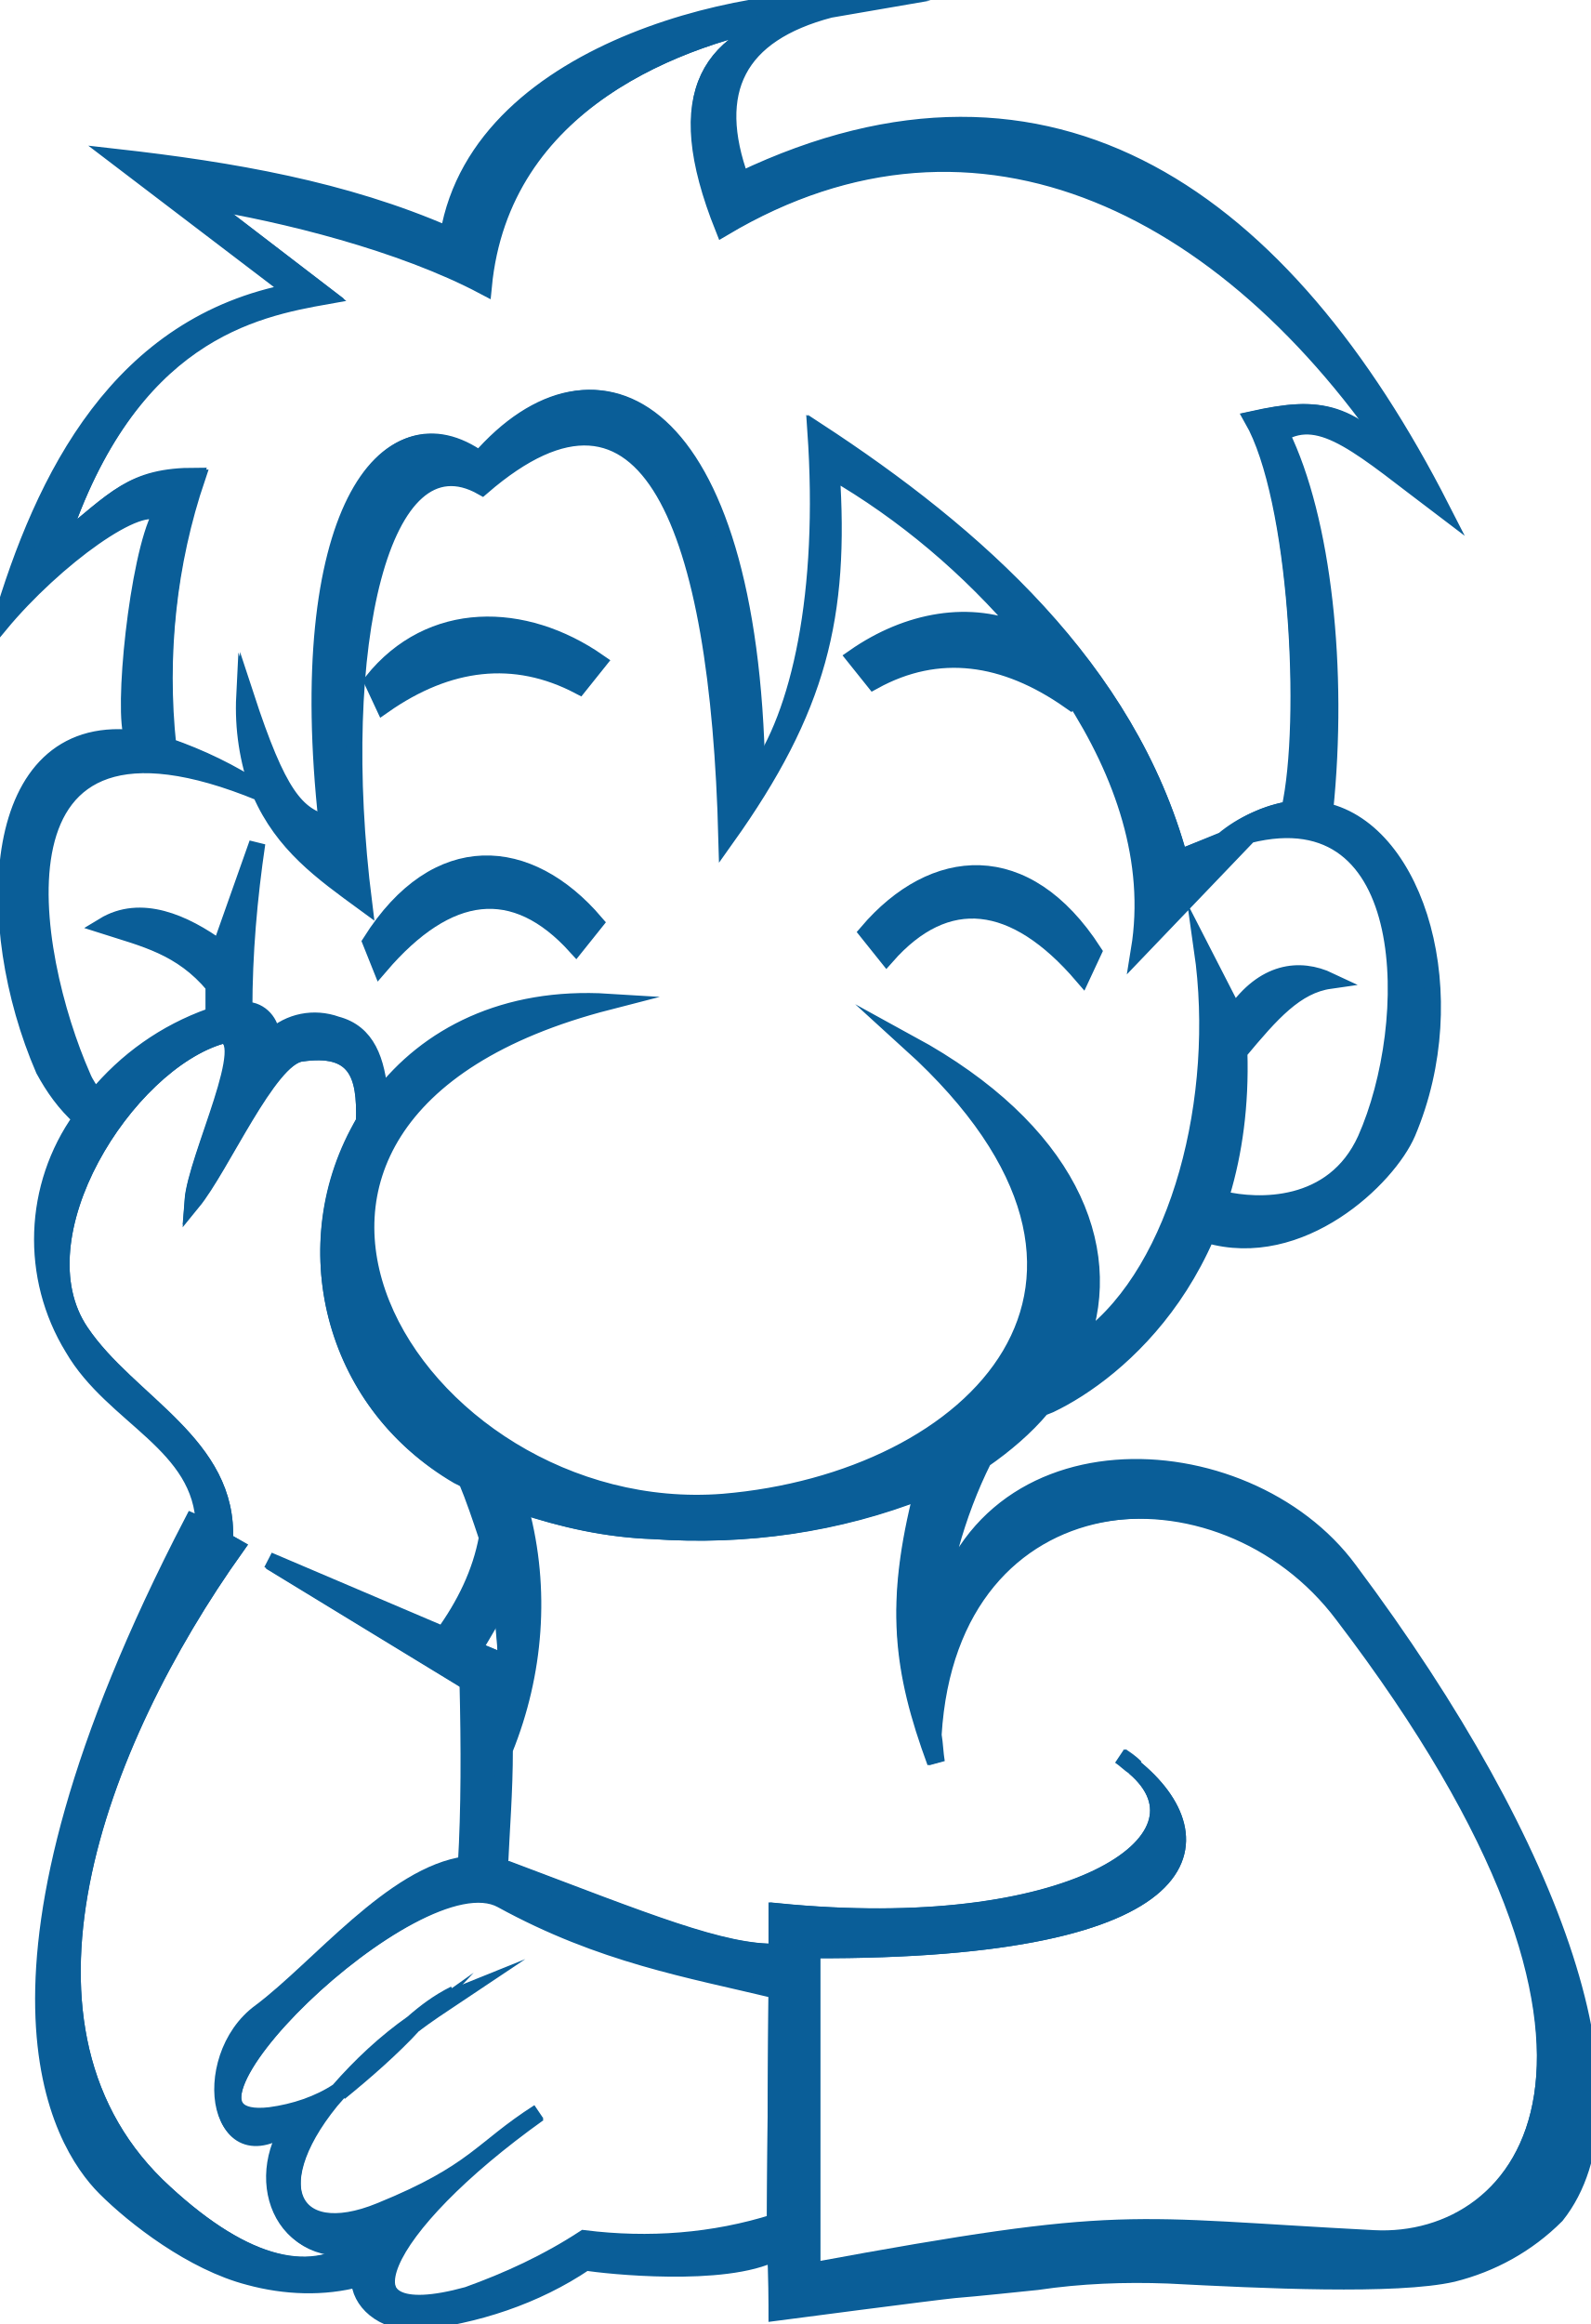
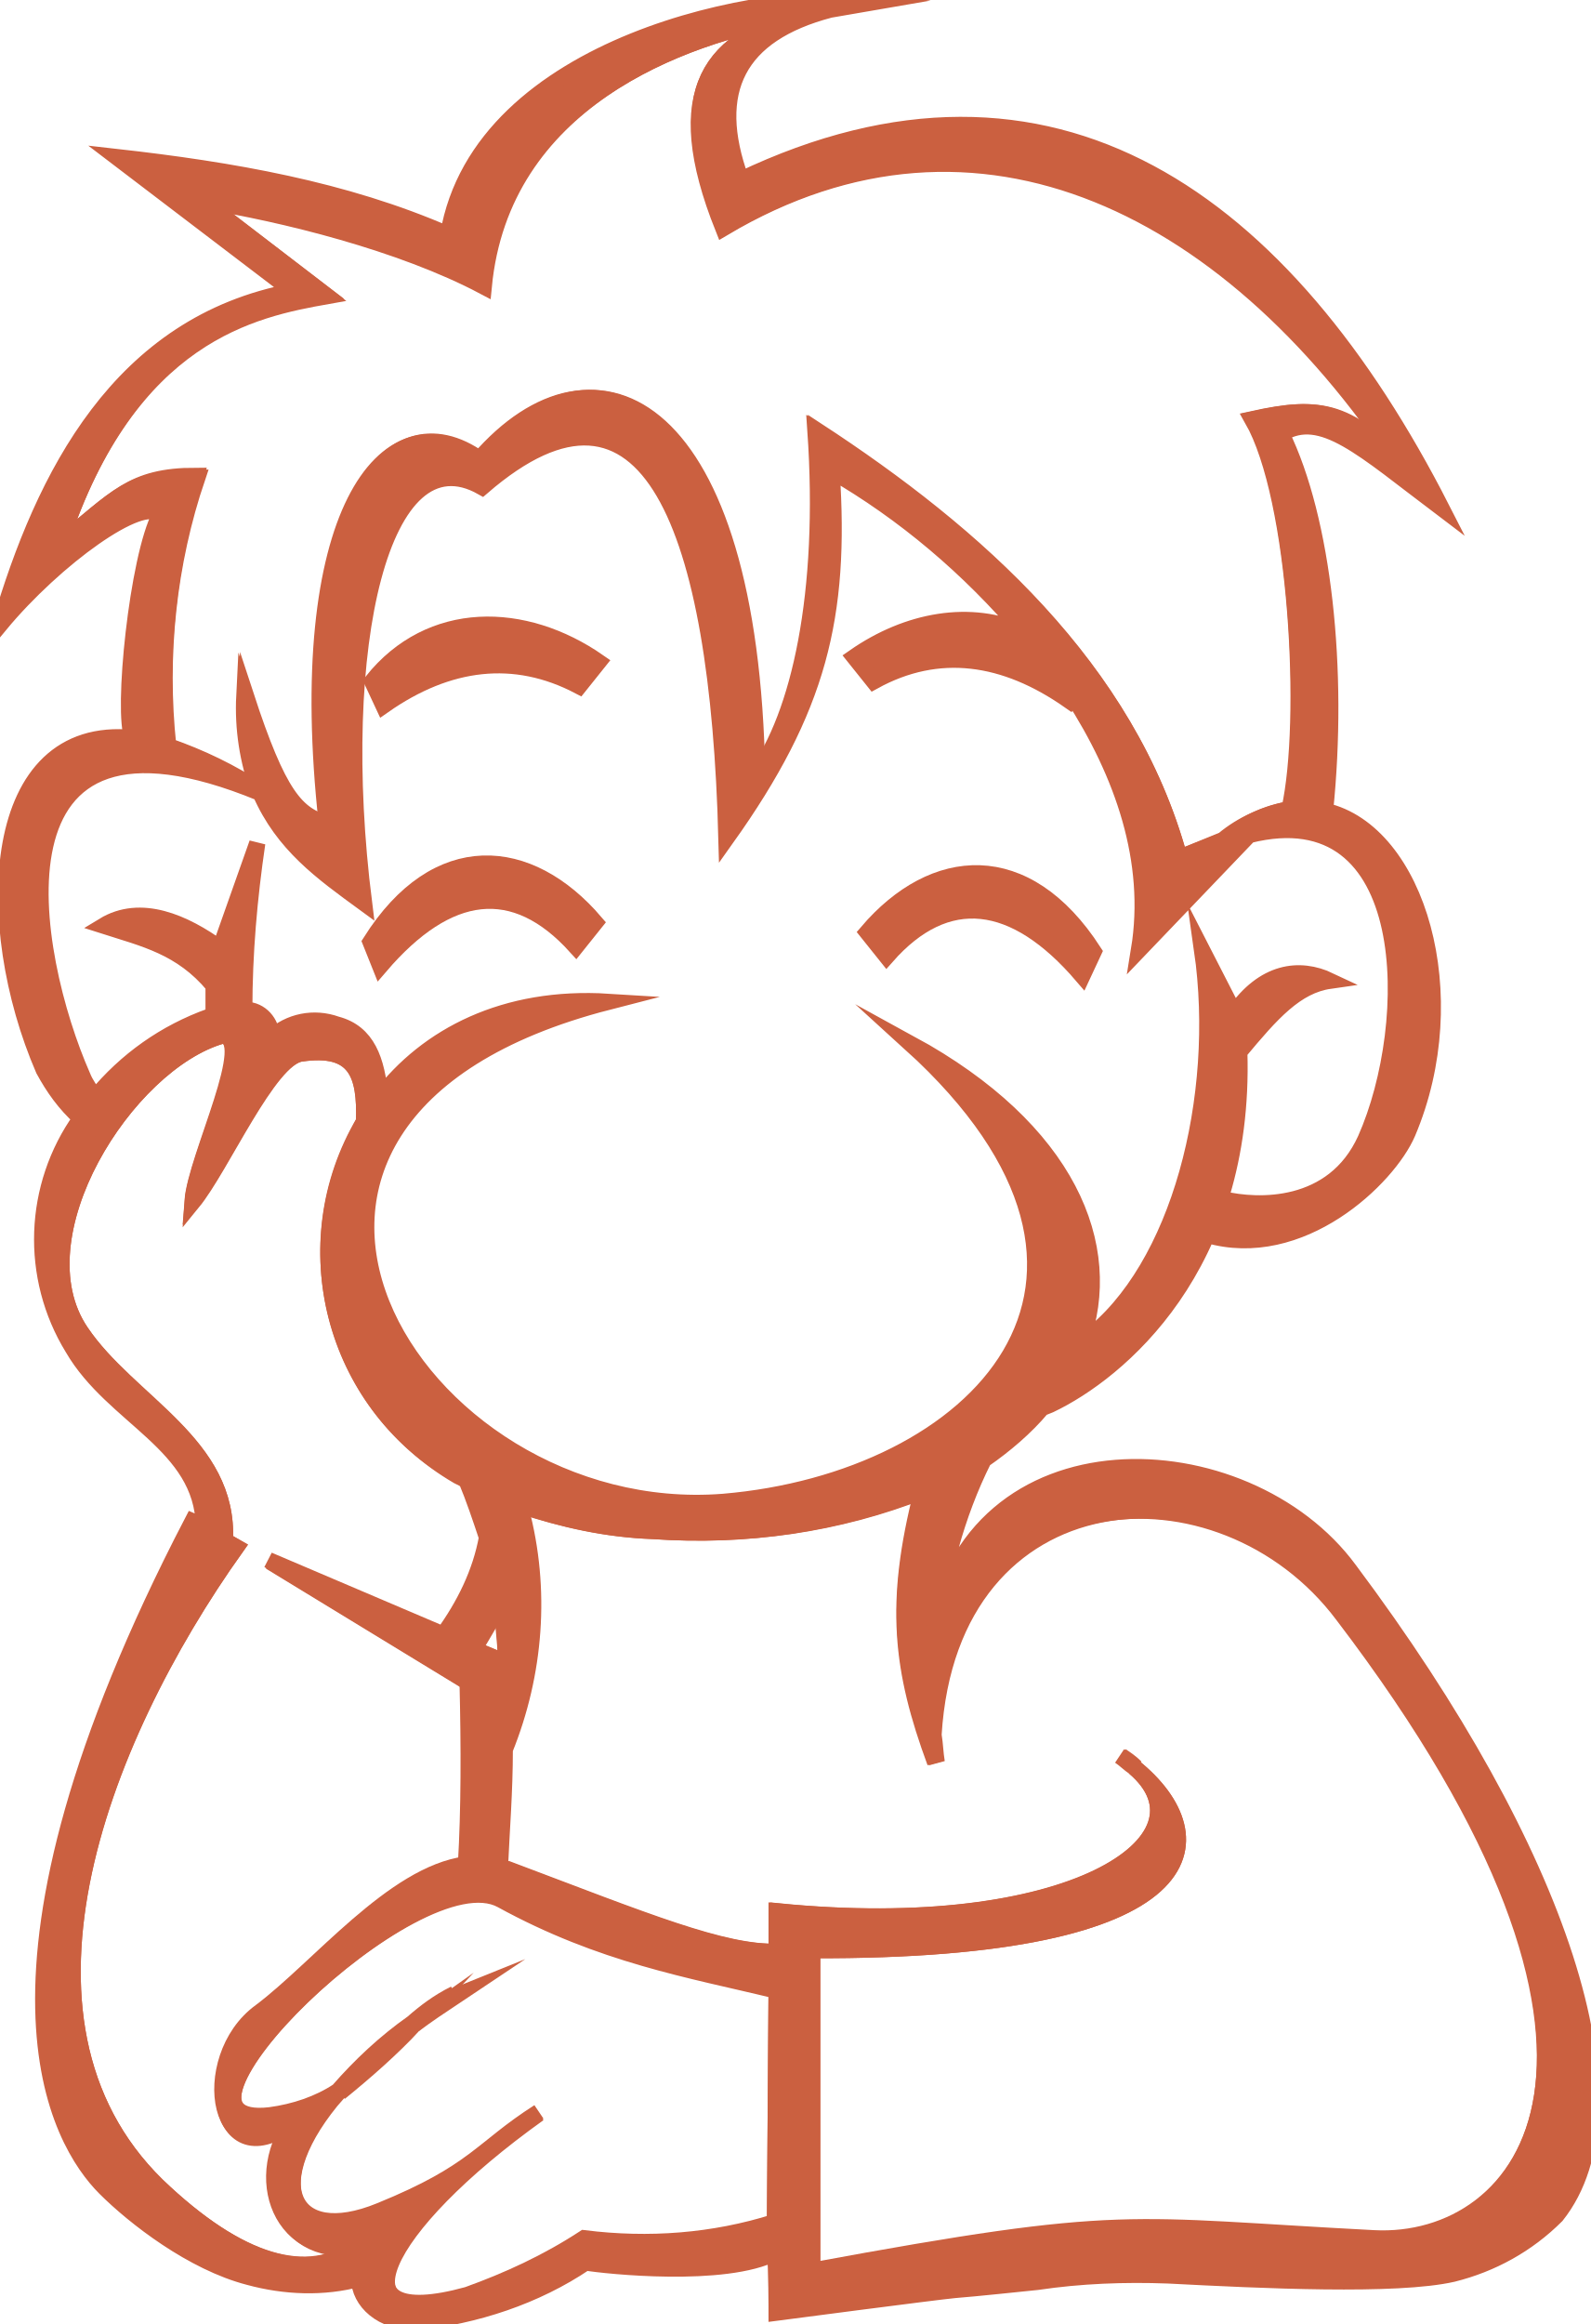
<svg xmlns="http://www.w3.org/2000/svg" version="1.1" id="Layer_1" x="0px" y="0px" viewBox="0 0 98.3 143.6" style="enable-background:new 0 0 98.3 143.6;" xml:space="preserve">
  <style type="text/css">
- 	.st0{fill:none;stroke:#0A5E98;stroke-miterlimit:10;}
- 	.st1{fill:#0A5E98;stroke:#0A5E98;stroke-miterlimit:10;}
- 	.st2{fill:#71B657;stroke:#0A5E98;stroke-miterlimit:10;}
+ 	.st0{fill:none;stroke:#CB6040;stroke-miterlimit:10;}
+ 	.st1{fill:#CB6040;stroke:#CB6040;stroke-miterlimit:10;}
+ 	.st2{fill:#CB6040;stroke:#CB6040;stroke-miterlimit:10;}
</style>
  <g id="Logos">
    <g id="ESE-Logo">
      <path class="st0" d="M16.7,130.7c1.5-0.2,3-0.7,4.2-1.5c1.4-1.6,2.9-3,4.6-4.2c0.8-0.7,1.6-1.3,2.6-1.8c-0.9,0.6-1.8,1.2-2.6,1.8    c-1.4,1.5-3,2.9-4.6,4.2c-4.9,5.6-3,9.7,2.6,7.4c5.9-2.4,6.2-3.8,9.8-6.1c-9.8,7-13.1,13.7-4.4,11.3c2.5-0.9,4.9-2,7.2-3.5    c4,0.5,8,0.2,11.8-1l0.1-14.4c-5.4-1.3-10.8-2.3-17-5.6C25.8,114.5,8.2,131.7,16.7,130.7z" />
      <path class="st0" d="M57.7,107.2c0.1,0.6,0.1,1.1,0.2,1.7c-2.2-5.8-2.7-9.9-0.8-16.8c-5.3,2.1-11,2.9-16.7,2.5    c-2.8-0.1-5.6-0.7-8.2-1.6c0,0.1,0,0.2,0,0.3c1.3,4.9,0.9,10.1-1,14.8c0,2.6-0.2,5-0.3,7.3c0.2,0,0.3,0.1,0.5,0.1    c8.5,3.2,13.3,5.2,16.7,5.1v-2.5c18.1,1.8,27.3-4.4,22-8.9c-0.3-0.2-0.6-0.5-0.9-0.7c0.3,0.2,0.6,0.4,0.9,0.7    c5.3,4.3,4.8,11.4-19.9,11.3v19.8c19.5-3.6,19.3-2.8,34.7-2c9.4,0.5,19-11.2-1.8-38.6C75.7,89.8,58.7,90.8,57.7,107.2z" />
      <path class="st0" d="M18.4,130.7c-5,4.4-6.3-3.5-2.3-6.4c3.6-2.7,8.2-8.5,12.7-9.1c0.2-3.4,0.2-7.2,0.1-11.3l-12.3-7.5l10.8,4.6    c1.3-1.8,2.3-3.8,2.7-6c-0.4-1.2-0.8-2.4-1.3-3.6C21,87.4,18,77.7,22.2,69.9c0.1-0.2,0.2-0.4,0.3-0.6c0.1-3-0.5-4.7-3.9-4.2    c-2,0.3-4.9,7-6.7,9.2C12.1,71.5,16,64,13.7,64C7.8,65.7,1,76.4,5,82.3c3,4.4,9.2,6.9,8.9,12.9l0.7,0.4    c-8.6,12.1-15.4,29.9-4.4,39.9c5,4.6,9.2,5.6,12.2,3.1C17.4,139.9,15.3,134.4,18.4,130.7z" />
      <path class="st0" d="M31.2,102.7c0,1.2,0,2.4,0,3.5c0.2-2.4,0.1-4.9-0.3-7.3c-0.5,1-1,2-1.7,3L31.2,102.7z" />
      <path class="st0" d="M10.3,46.1c2,0.7,3.9,1.6,5.7,2.8c-0.7-1.9-1-3.9-0.9-5.9c2,6,3.1,7.4,5.1,7.9c-2.1-19,3.6-26.6,9.4-22.5    c7.2-8.3,16.7-3.6,17.1,19.5c2.7-3.7,4.4-11.2,3.7-21.3C60.2,33,69.7,41.3,72.9,53l2.8-1.1c1.2-1,2.6-1.7,4.1-1.9    c1.1-5.4,0.4-19.2-2.3-24.1c4.1-0.9,6-0.7,9.7,3.6C76.5,12.7,60.6,4.7,44.8,14C41.3,5.5,43.9,2.3,50,0.8L49.1,1    C42,2.2,31,6.3,29.9,17.7c-5.1-2.7-12.4-4.5-17.4-5.3l7.7,5.9C15.7,19.1,8,20.6,3.7,33.6c3.5-2.8,4.4-4.2,8.4-4.2    C10.4,34.8,9.8,40.5,10.3,46.1z" />
      <path class="st1" d="M83.4,97c-6.4-8.7-23.5-9.5-25.7,4.2c0.4-3.8,1.4-7.6,3.1-11c1.3-0.9,2.6-2,3.6-3.2l0.5-0.2    c4.2-2,12.1-8.5,11.7-21.8c2-2.4,3.5-4.1,5.6-4.4c-1.9-0.9-4.1-0.6-5.9,2l-2-3.9c1.3,9.1-1.4,19.7-7.1,24L66.8,83    c2.2-6-0.8-13.2-10.5-18.5c16.3,14.8,3.9,27-11.6,28.3C25.5,94.3,10,69,37.6,61.9c-6.4-0.4-11.2,2.1-14.1,5.9    c-0.2-2.3-0.8-4-2.7-4.5c-1.4-0.5-2.9-0.2-4,0.8c0-0.9-0.7-1.7-1.6-1.7c0,0,0,0-0.1,0c0-3.5,0.3-6.9,0.8-10.3l-2.3,6.5    c-2.2-1.6-4.9-2.8-7.2-1.4c2.5,0.8,4.8,1.3,6.8,3.7c0,0.6,0,1.2,0,1.8L13,62.8c-2.8,1-5.2,2.7-7.1,5c-0.3-0.4-0.6-0.8-0.8-1.3    C1.8,59-1.4,41.8,16.1,49c1.4,3.2,3.8,4.9,6.4,6.8c-2-15.9,1.1-29.2,7.3-25.7c10.3-8.9,14.6,2.5,15.1,21.7    c5.7-8,7.1-13.7,6.5-22.7c4.5,2.6,8.5,6,11.9,10c-3.3-1.5-7.2-0.8-10.5,1.5l1.2,1.5c4-2.2,8.1-1.6,12.1,1.2l0.2-0.3    c3.1,4.8,5,10.2,4.1,15.7l6.8-7.1c10.4-2.6,10.4,11.6,7.2,18.8c-2,4.4-6.7,4.2-8.8,3.7l-1,2.2C80.4,78,85.8,72.8,87,70    c3.6-8.5,0.6-18.6-5.1-19.9c0.9-8.7-0.1-18-2.7-23.3c2.5-1.5,5,0.9,9.9,4.6C79.4,12.4,65.1,1.9,45.8,11.1c-2-5.5-0.2-9,5.5-10.5    l2.9-0.5c-6.8-0.9-24.5,2.6-26.5,14.4c-6.4-2.8-13.4-4-20.5-4.8L18.1,18C7.4,20,2.7,29.4,0,38.6c3.4-4.1,8.8-8,9.9-6.8    c-1.4,2.6-2.4,12.3-1.7,13.8c-8.9-0.9-9.4,11.5-5.5,20.5c0.6,1.1,1.3,2.1,2.3,3c-3,4.2-3.2,9.8-0.5,14.2c2.5,4.3,8,5.9,8.1,11    L11.9,94c-14.6,28.1-8.2,38.4-5.4,41.2c1.8,1.8,5.4,4.6,8.9,5.5c2.2,0.6,4.6,0.7,6.8,0.1c0,1.4,1.4,2.7,3.5,2.7    c3.7-0.4,7.4-1.6,10.5-3.7c1.2,0.2,8.6,1,11.7-0.6c0.1,0.8,0.1,3.7,0.1,3.7s9.9-1.3,11-1.4c1.3-0.1,4.1-0.4,5.1-0.5    c2.7-0.4,5.4-0.5,8.1-0.4c5.8,0.3,14.1,0.7,17.6-0.1c2.4-0.6,4.6-1.8,6.4-3.6C101.6,130.1,96.5,114.5,83.4,97z M3.7,33.6    c4.3-13.1,12-14.5,16.4-15.4l-7.7-5.9c5,0.8,12.3,2.6,17.4,5.3C31,6.3,42,2.2,49.1,1l0.8-0.1c-6,1.4-8.6,4.7-5.2,13.2    c15.8-9.4,31.7-1.3,42.4,15.4c-3.7-4.3-5.6-4.5-9.7-3.6c2.8,4.9,3.5,18.7,2.3,24.1c-1.5,0.3-2.9,0.9-4.1,1.9L72.9,53    c-3.2-11.7-12.6-20-22.4-26.4c0.7,10-1,17.6-3.7,21.3c-0.4-23.1-9.9-27.8-17.1-19.5c-5.8-4.2-11.5,3.5-9.4,22.5    c-2-0.5-3.1-1.8-5.1-7.9c-0.1,2,0.2,4,0.9,5.9c-1.8-1.2-3.7-2.1-5.7-2.8c-0.6-5.6,0-11.3,1.8-16.6C8.1,29.4,7.2,30.8,3.7,33.6z     M31.2,106.2c0-1.1,0-2.3,0-3.5l-1.9-0.8c0.6-1,1.2-2,1.7-3C31.3,101.3,31.4,103.8,31.2,106.2z M10.2,135.5    c-11-10-4.2-27.9,4.4-39.9l-0.7-0.4c0.3-6-5.9-8.4-8.9-12.9C1,76.4,7.8,65.7,13.7,64c2.2,0-1.6,7.5-1.8,10.2    c1.8-2.1,4.6-8.8,6.7-9.1c3.4-0.5,4,1.3,3.9,4.2c-4.5,7.6-1.9,17.4,5.8,21.9c0.2,0.1,0.4,0.2,0.6,0.3c0.5,1.2,0.9,2.3,1.3,3.6    c-0.5,2.2-1.4,4.2-2.7,6l-10.8-4.6l12.3,7.5c0.1,4.1,0,7.9-0.1,11.3c-4.5,0.6-9,6.4-12.7,9.1c-4,2.9-2.8,10.8,2.3,6.4    c-3.1,3.6-1,9.2,4,7.9C19.3,141.1,15.2,140.1,10.2,135.5L10.2,135.5z M47.9,137.4c-3.8,1.2-7.9,1.5-11.8,1    c-2.2,1.5-4.6,2.6-7.2,3.5c-8.6,2.4-5.4-4.3,4.4-11.3c-3.5,2.3-3.8,3.7-9.8,6.1c-5.6,2.3-7.5-1.8-2.6-7.4    c-1.3,0.8-2.7,1.3-4.2,1.5c-8.5,1,9-16.3,14.3-13.4c6.2,3.4,11.6,4.3,17,5.6L47.9,137.4z M84.9,138.4c-15.3-0.8-15.1-1.7-34.7,2    v-19.9c24.7,0.1,25.2-7,19.9-11.3c5.3,4.5-4,10.7-22.1,8.9v2.5c-3.4,0.1-8.2-1.9-16.7-5.1c-0.2-0.1-0.3-0.1-0.5-0.1    c0.2-2.3,0.3-4.8,0.3-7.3c1.9-4.7,2.3-9.9,1-14.8c0-0.1,0-0.2,0-0.3c2.7,0.9,5.4,1.5,8.2,1.6c5.7,0.4,11.4-0.4,16.7-2.5    c-1.8,7-1.3,11.1,0.8,16.8c-0.1-0.6-0.1-1.2-0.2-1.7c0.9-16.4,17.9-17.4,25.4-7.4C103.9,127.2,94.3,138.8,84.9,138.4L84.9,138.4z" />
      <path class="st1" d="M22.9,58.2l0.6,1.5c4.2-4.9,8.3-5.4,12.1-1.2l1.2-1.5C32.7,52.2,27,51.7,22.9,58.2z" />
      <path class="st1" d="M25.6,125.1c-1.7,1.2-3.2,2.6-4.6,4.2C22.6,128,24.2,126.6,25.6,125.1z" />
      <path class="st1" d="M23,42.1l0.7,1.5c4-2.8,8.1-3.3,12.1-1.2l1.2-1.5C32.4,37.7,26.6,37.6,23,42.1z" />
      <path class="st1" d="M25.6,125.1c0.8-0.6,1.7-1.2,2.6-1.8C27.2,123.7,26.4,124.3,25.6,125.1z" />
      <path class="st1" d="M53.6,57.6l1.2,1.5c3.7-4.2,7.9-3.7,12.1,1.2l0.7-1.5C63.4,52.3,57.7,52.8,53.6,57.6z" />
      <path class="st2" d="M70.2,109.2c-0.3-0.2-0.6-0.5-0.9-0.7C69.6,108.7,69.9,108.9,70.2,109.2z" />
    </g>
  </g>
</svg>
